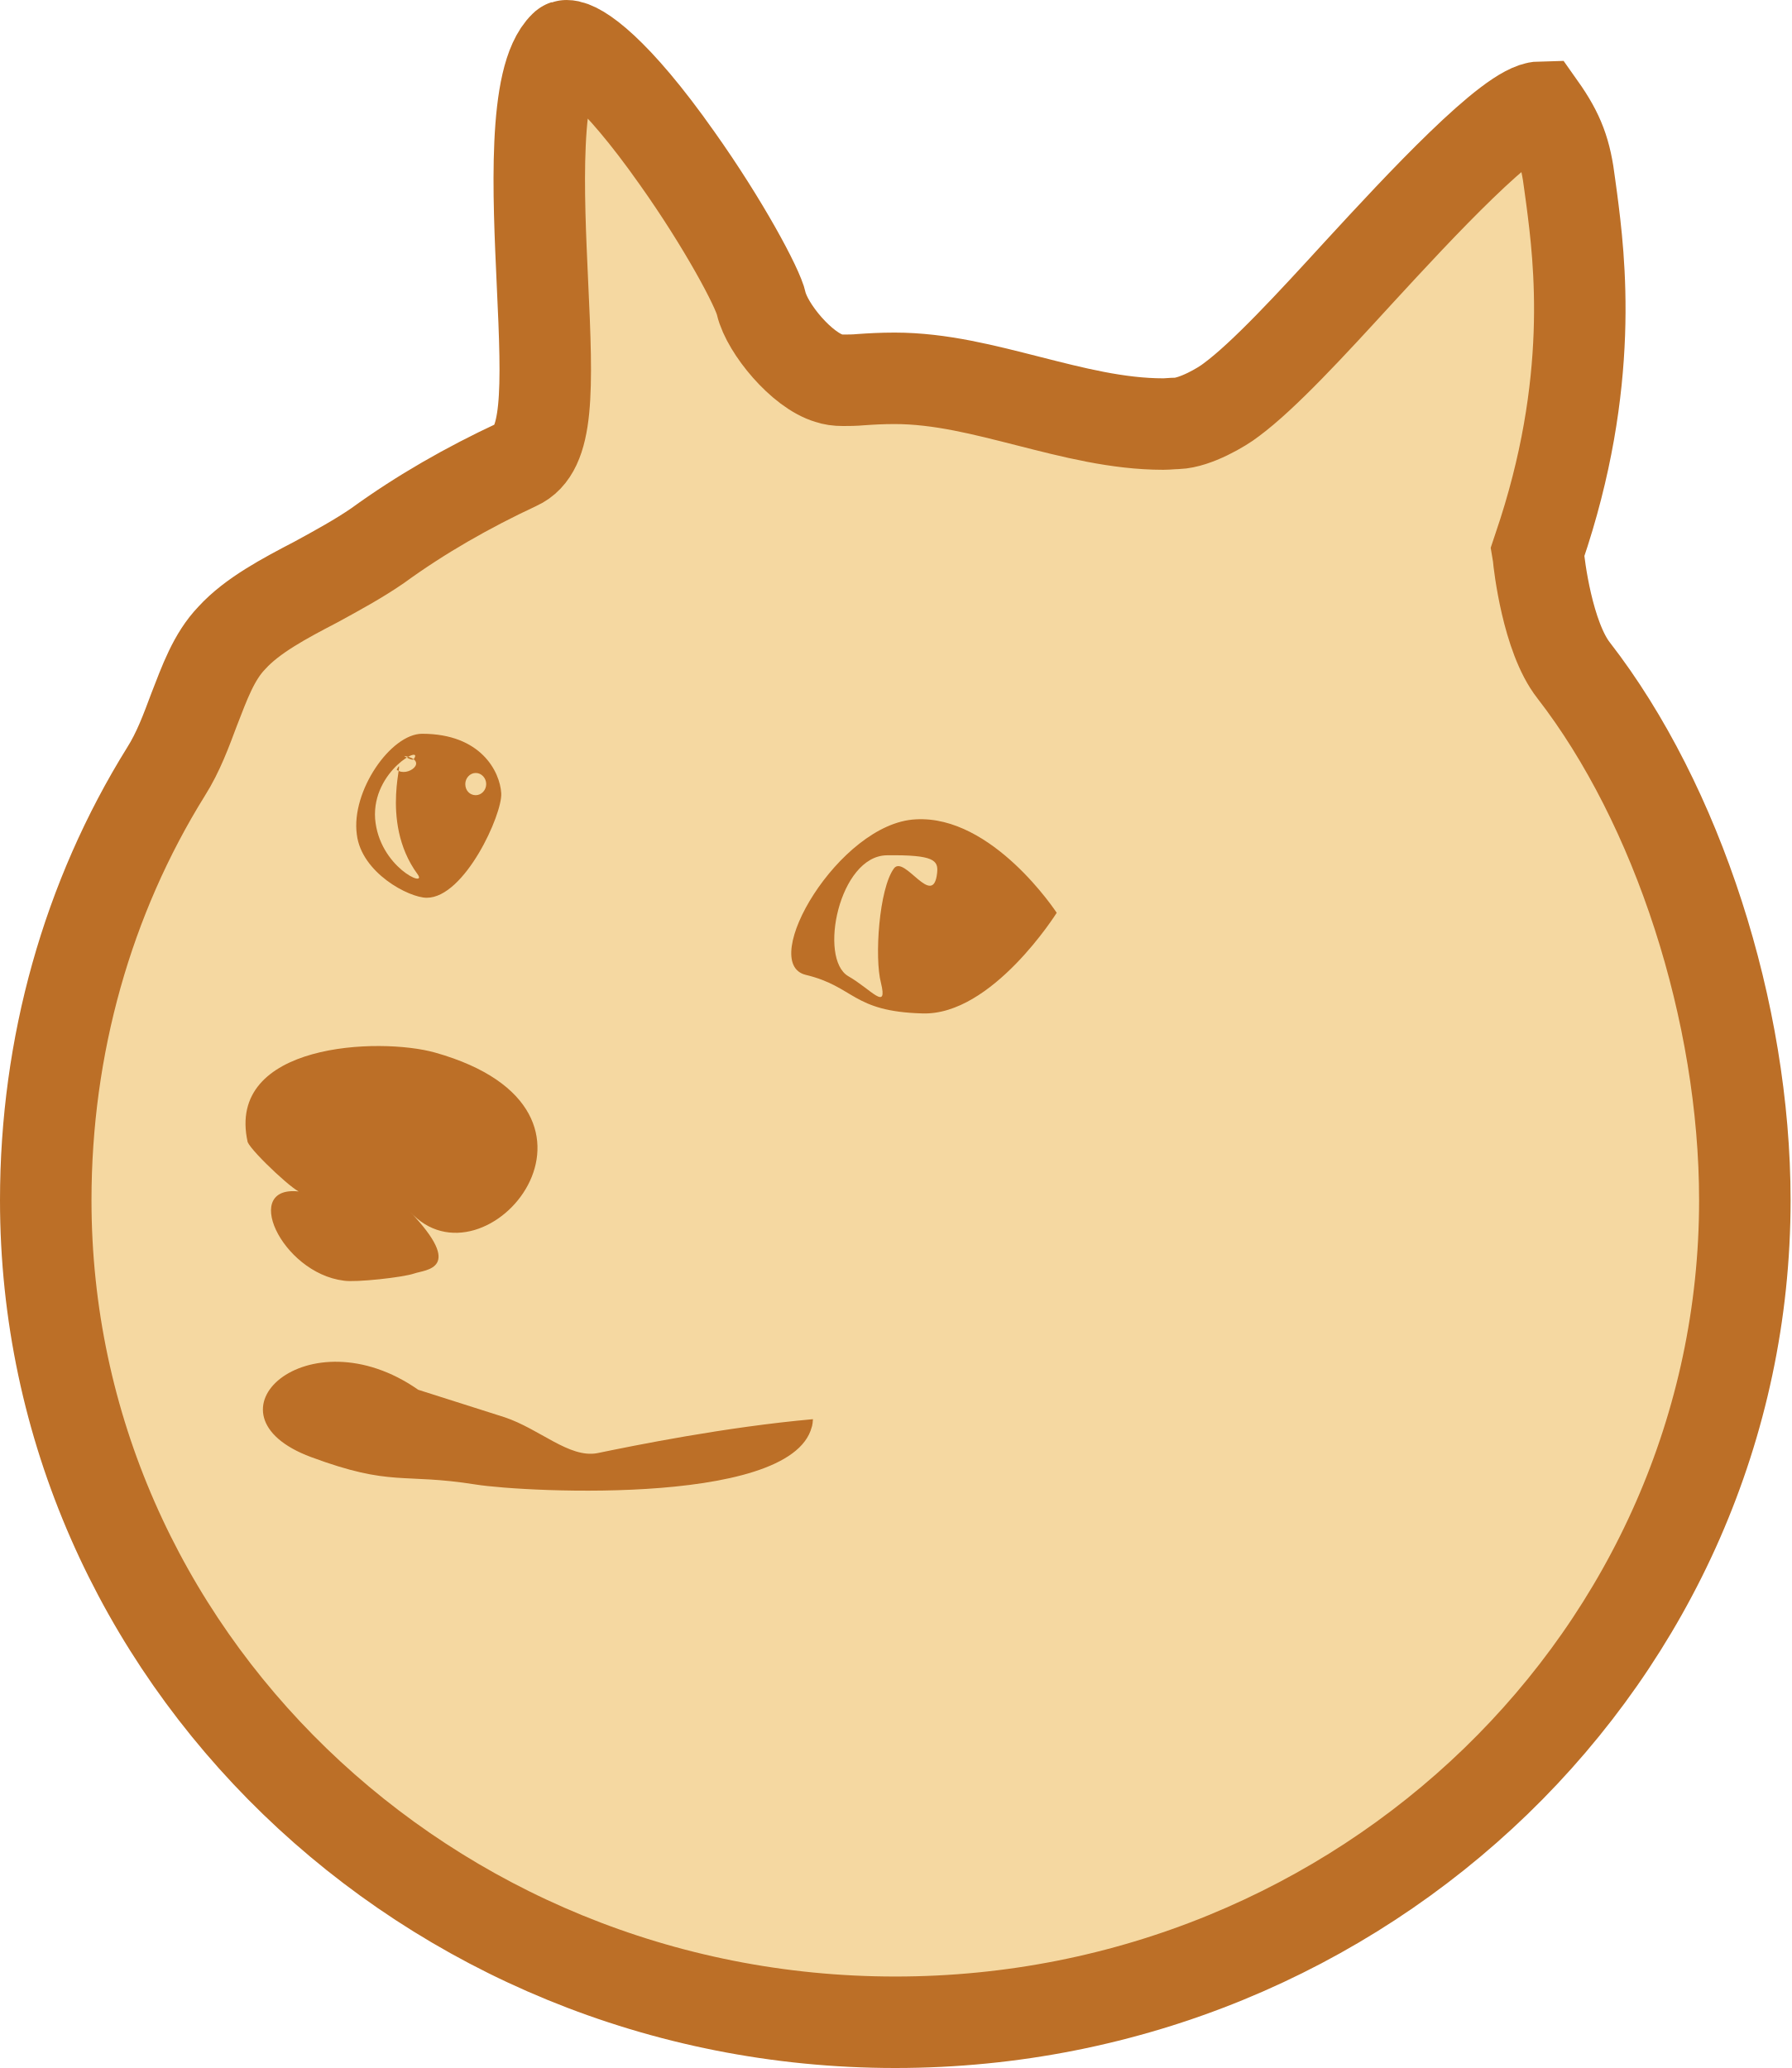
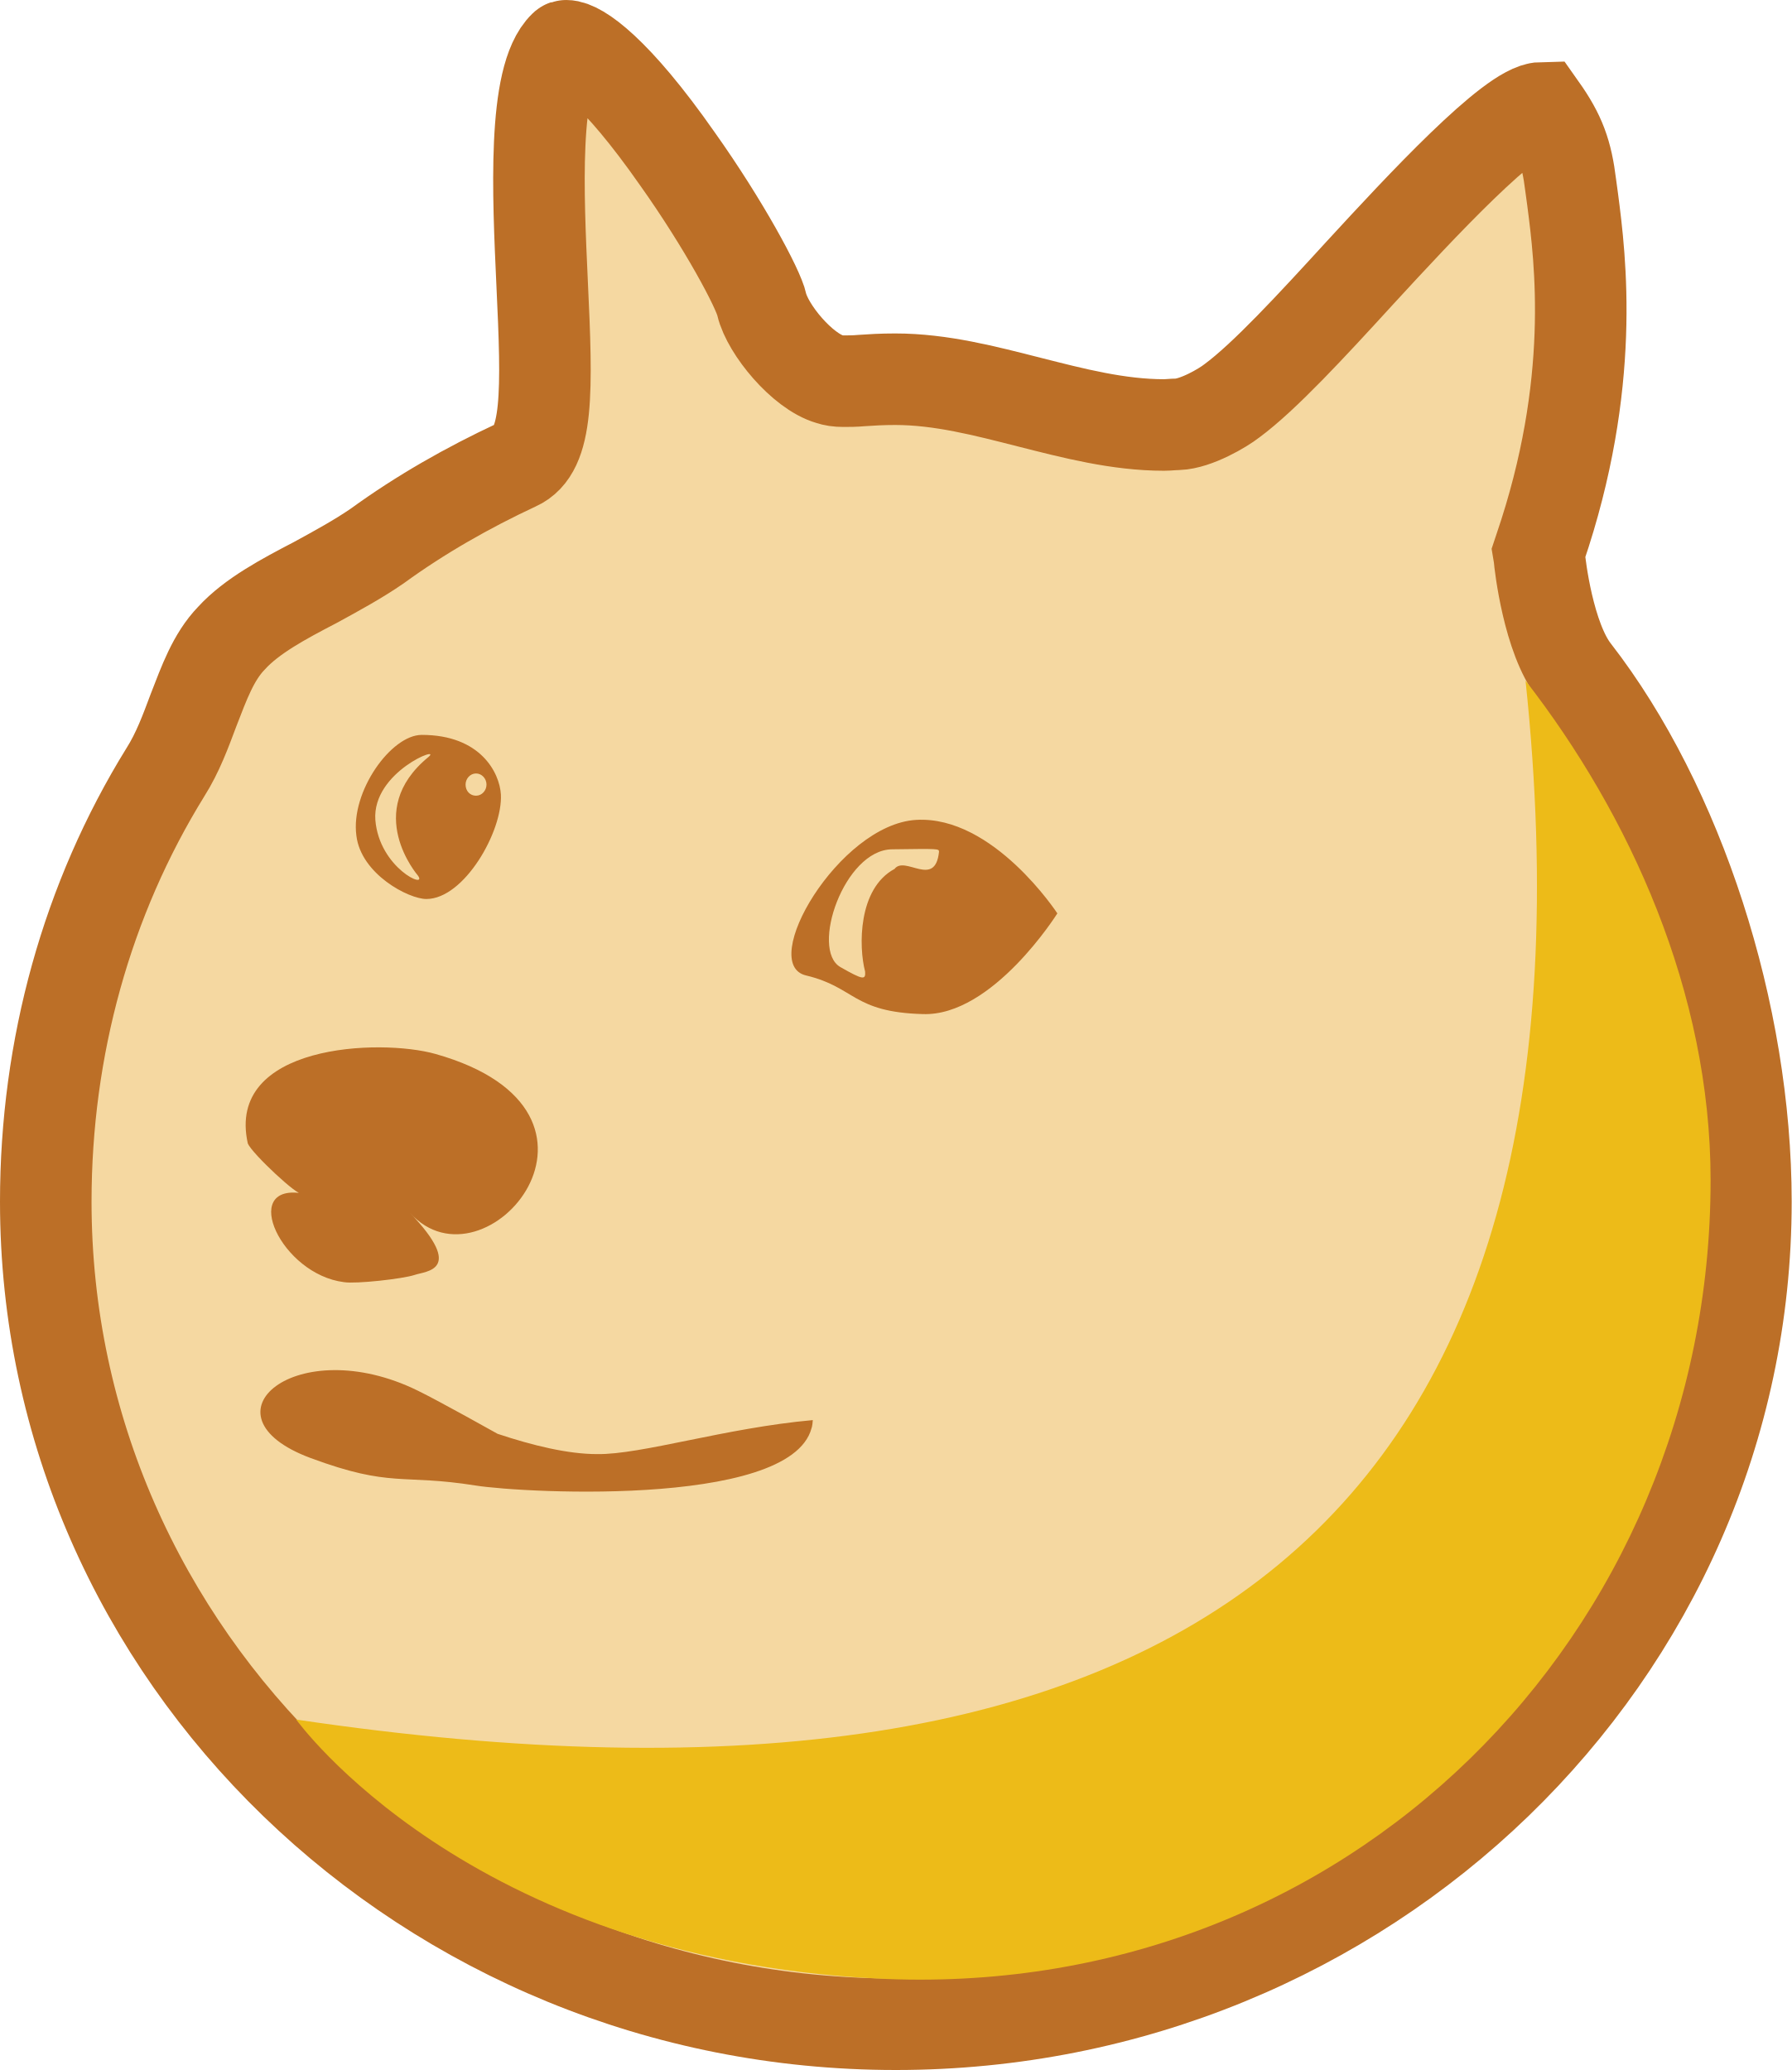
- <svg xmlns="http://www.w3.org/2000/svg" version="1.1" id="Layer_1" x="0px" y="0px" viewBox="0 0 274.1 316.5" style="enable-background:new 0 0 274.1 316.5;" xml:space="preserve">
+ <svg xmlns="http://www.w3.org/2000/svg" version="1.1" id="svg" x="0px" y="0px" viewBox="0 0 274 316.6" style="enable-background:new 0 0 274 316.6;" xml:space="preserve">
  <style type="text/css">
- 	.st0{fill:#F5D8A1;stroke:#BC6F27;stroke-width:14;stroke-miterlimit:10;}
- 	.st1{fill:#BC6F27;}
+ 	.st0{display:none;}
+ 	.st1{display:inline;fill-rule:evenodd;clip-rule:evenodd;fill:#EDBB18;}
+ 	.st2{fill:#F5D8A1;stroke:#BC6F27;stroke-width:14;stroke-miterlimit:10;}
+ 	.st3{fill:#BC6F27;}
+ 	.st4{fill:#EDBB18;}
</style>
-   <path class="st0" d="M86.7,7c-0.2,0-0.2,0-0.3,0.1c-4.9,4.7-4,22.9-3.4,36.1c0.8,16.8,1,25.7-3.9,27.9c-7.5,3.5-14.7,7.6-21.3,12.4  c-2.9,2-6.2,3.8-9.5,5.6c-4.8,2.5-9.7,5.1-12.8,8.5c-2.8,2.9-4.2,6.9-5.8,11c-1.2,3.2-2.4,6.5-4.3,9.5C13.4,137.4,7,160.1,7,183.7  c0,69.4,58.3,125.8,130,125.8s130-56.4,130-125.8c0-28.8-10.3-60.6-26.2-81.1c-4-5.1-5.3-16.3-5.4-17.6l-0.1-0.6l0.2-0.6  c8.6-25.2,6.2-44.2,5-53.4c-0.1-0.8-0.2-1.5-0.3-2.2c-0.6-4.9-1.6-7.7-4.5-11.8c-4.5,0.1-18.5,15.2-27.7,25.2  c-7.5,8.2-14.6,15.9-19.6,19.6c-1.4,1.1-5.5,3.5-8.3,3.6c-0.7,0-1.4,0.1-2.1,0.1l0,0c-7,0-13.9-1.8-20.6-3.5  c-6.7-1.7-13.5-3.5-20.5-3.5c-2,0-3.7,0.1-5.1,0.2c-1.1,0.1-2,0.1-2.8,0.1c-0.9,0-1.5-0.1-2.1-0.3c-4.2-1.2-9.5-7.6-10.4-11.4  c-0.5-2.4-5.8-12.3-12.9-22.3C94.1,10.7,88.5,7,86.7,7z" />
-   <path class="st1" d="M63.4,194.9c1.7-0.6,7.8-0.6-0.7-9.5c11.5,12.8,35.4-15.4,3.9-24.3c-8.5-2.4-32.1-1.5-28.7,13.7  c0.7,1.6,7.9,8.3,8.2,7.6c-9.4-1.4-3.1,12.4,6.5,13.6C54.4,196.3,61.7,195.5,63.4,194.9z M64,212.7c-16.9-11.8-33.9,3.8-16.4,10.3  c12.4,4.6,13.9,2.4,25.2,4.2c7.5,1.2,50.9,3.5,51.6-10c-1.8,0.1-0.2,3.6,0,0c-13.4,1.2-27.2,4-33,5.2c-4.3,0.8-8.8-3.7-14.2-5.5  L64,212.7z M140.1,125.4c11.8-0.7,21.6,14.3,21.6,14.3s-9.9,15.8-20.6,15.4c-10.7-0.3-10.3-4.1-17.8-5.9  C115.9,147.4,128.4,126,140.1,125.4z M136.8,132.9c1.6-2.1,6,6.3,6.6,0.7c0.2-1.9-0.4-2.8-7.7-2.7c-7.3,0.1-10.5,15.8-5.9,18.5  c3.5,2,6.1,5.5,5,1C133.8,146.6,134.5,136,136.8,132.9z M64.6,112.3c9,0,11.9,5.8,12.1,9.1c0.2,3.2-5.6,16-11.4,16  c-2.7,0-10-3.8-10.7-9.7C53.7,121.1,59.8,112.3,64.6,112.3z M63.3,116.2c1.7-2.4-6.4,1.7-5.9,9.1c0.6,7.4,8.1,10.7,6.5,8.5  c-6.1-8.3-1.6-19-3.2-16c1.6,1.3,5.1-1.4,1.2-2.1C61.7,115.7,63.2,116.5,63.3,116.2z M72.8,118.3c-0.9,0-1.6,0.8-1.6,1.7  c0,1,0.7,1.7,1.6,1.7s1.6-0.8,1.6-1.7C74.4,119.1,73.7,118.3,72.8,118.3z" />
+   <g id="SP__T" class="st0">
+     <path id="path0" class="st1" d="M464-760.1c-2.6,0.4-7.6,1.1-11.3,1.7c-3.6,0.5-8.2,1.4-10.1,2c-1.9,0.6-4.8,1.5-6.4,2   c-5.3,1.6-10.4,3.6-11.9,4.6c-0.8,0.5-2.4,1.3-3.5,1.6c-1.1,0.4-2.4,1.1-3,1.5c-0.5,0.5-1.8,1.3-2.7,1.8   c-6,3.4-15.2,11.8-19.2,17.7s-5.6,8.6-5.6,9.4c0,0.5-0.5,1.7-1.1,2.6c-0.6,1-1.5,3.5-2.1,5.5c-0.5,2.1-1.3,4.5-1.8,5.4   c-2.2,4.3-2.2,32.6,0,36c0.5,0.7,1.3,2.9,1.8,4.9s1.4,4.4,2.1,5.2c0.6,0.9,1.1,1.8,1.1,2.1c0,0.3,0.7,1.5,1.6,2.6   c0.9,1.1,2.2,3.1,3,4.4c2.4,4,17.6,17.9,19.5,17.9c0.3,0,0.9,0.4,1.3,0.8c1.3,1.6,19.6,11.3,22.8,12.1c0.9,0.2,2.3,0.9,3,1.5   c0.8,0.6,2.2,1.2,3.2,1.4s3.2,1,4.7,1.7c1.6,0.8,4.1,1.8,5.5,2.2c4.8,1.5,11.3,3.9,13,4.7c1,0.5,2.9,1.1,4.4,1.4   c1.4,0.3,3.8,1.1,5.2,1.8c1.4,0.6,3.1,1.2,3.7,1.2s2.4,0.7,3.8,1.4c1.5,0.8,3.8,1.6,5.2,1.8c1.4,0.2,3.2,0.9,4.1,1.4   c0.9,0.6,2.8,1.4,4.3,1.7s3.6,1.1,4.5,1.7c1,0.6,3.1,1.4,4.6,1.8c1.6,0.4,3.6,1.2,4.4,1.8c0.8,0.6,1.9,1.1,2.3,1.1   c0.4,0,2.6,0.9,4.8,2c2.2,1.1,4.4,2,4.9,2s1.5,0.5,2.3,1c0.8,0.6,2.6,1.6,4,2.3c3.9,1.9,7.6,4.1,8.6,5c0.5,0.4,1.5,1,2.2,1.2   c0.7,0.2,1.3,0.6,1.3,0.9s0.7,0.9,1.6,1.3c4.6,2.4,14.4,11.9,17.9,17.4c0.8,1.3,1.7,2.4,1.9,2.6c0.3,0.2,0.9,1.3,1.4,2.6   s1.4,2.9,2,3.7c0.6,0.8,1.2,2.4,1.4,3.7c0.2,1.2,0.9,3.2,1.5,4.4c3,5.8,2.8,30.1-0.3,33.6c-0.4,0.5-1,1.9-1.2,3.1   c-0.2,1.2-1,2.9-1.8,3.8s-1.4,1.9-1.4,2.2c0,0.3-0.9,1.7-2,3c-1.1,1.3-2,2.6-2,2.8c0,0.9-7.2,7.5-11.1,10.2   c-2.3,1.6-4.4,3.2-4.7,3.6c-0.3,0.4-0.8,0.7-1.2,0.7c-0.4,0-1.9,0.8-3.4,1.7c-1.5,0.9-3.4,1.9-4.3,2.1c-0.8,0.2-2.4,1-3.5,1.7   c-1.1,0.7-2.5,1.4-3.2,1.4s-2.4,0.6-3.8,1.4s-3.9,1.6-5.5,1.8c-1.6,0.2-4,0.9-5.5,1.5c-1.6,0.7-5.7,1.5-10.4,2   c-21,2.4-19.9,2.3-28.6,1.5c-17.5-1.8-20.4-2.2-23.2-3.3c-1-0.4-3.7-1.1-6-1.6c-2.3-0.5-4.7-1.2-5.4-1.7c-0.7-0.4-2.5-1.1-4.1-1.5   s-3.7-1.2-4.6-1.8c-1-0.6-2.7-1.2-3.9-1.5c-1.2-0.2-2.8-0.9-3.5-1.4c-0.7-0.6-2.5-1.5-4.1-2c-1.5-0.6-2.9-1.3-3.1-1.5   c-0.2-0.3-1.4-1-2.7-1.7s-3.6-1.9-5-2.8s-3.5-2.1-4.6-2.7c-1.1-0.6-2.4-1.6-3-2.1c-0.6-0.5-1.9-1.4-2.9-2c-1.1-0.5-2.4-1.4-2.9-1.9   c-0.6-0.5-2.1-1.8-3.5-2.8c-1.4-1.1-4.2-3.3-6.4-5.1c-7.9-6.1-17.4-1.1-13.7,7.9c1.9,4.5,20.4,18.5,32.9,24.9   c1.5,0.8,3.2,1.8,3.8,2.3c0.5,0.5,2,1.2,3.3,1.6c1.3,0.4,3,1.2,3.8,1.8c0.8,0.6,1.9,1.1,2.3,1.1c0.4,0,1.8,0.6,3.1,1.3   c4.8,2.6,21.9,8.2,26.9,8.8c1.7,0.2,4.7,0.9,6.6,1.5c9.8,3.1,46.4,3.1,56.9,0c2.1-0.6,5.1-1.3,6.6-1.5c3.2-0.4,13.7-3.8,17.4-5.5   c1.3-0.6,2.8-1.1,3.3-1.1s2.2-0.8,3.7-1.7c1.5-1,3-1.7,3.4-1.7c0.4,0,1-0.4,1.4-0.9c0.4-0.5,1.9-1.4,3.3-2c2.4-1.1,3.7-1.9,8-5.5   c1-0.8,3.2-2.6,5.1-4.1c1.8-1.5,3.3-2.9,3.3-3.1s1.5-2,3.3-4c4.3-4.6,6.5-7.4,6.5-8.1c0-0.3,0.8-1.6,1.7-2.9c0.9-1.3,2-3.4,2.3-4.7   c0.3-1.3,0.9-2.5,1.1-2.7c0.3-0.2,1.5-3.2,2.6-6.7l2.1-6.4l-0.2-13.1c-0.2-14.9-2.3-24.3-7.2-32.5c-0.5-0.8-1.4-2.5-2-3.8   c-2.4-4.9-9.7-13.8-14.7-18.1c-0.7-0.6-2.2-1.9-3.5-3c-3.9-3.4-5-4.2-8.3-6.4c-1.7-1.1-3.9-2.6-4.9-3.2c-2.4-1.6-6.6-4-9.9-5.7   c-1.6-0.8-3.3-1.7-3.8-2c-1.9-1.2-8.3-4.1-8.9-4.1c-0.4,0-1.8-0.6-3.2-1.4c-1.4-0.8-4-1.8-5.6-2.4c-1.7-0.5-3.2-1.2-3.3-1.5   c-0.2-0.3-1.8-0.9-3.6-1.4c-1.8-0.5-3.8-1.3-4.5-1.7c-0.6-0.4-2.5-1.1-4.1-1.4c-1.6-0.4-4.2-1.3-5.7-2.1s-3.3-1.4-4-1.4   c-0.7,0-2.2-0.5-3.4-1.2c-1.2-0.6-3.5-1.5-5.2-1.8c-1.7-0.4-3.9-1.1-5-1.7c-1.1-0.6-3.2-1.3-4.6-1.7c-1.4-0.4-3.4-1-4.3-1.5   c-1-0.4-3.6-1.4-5.8-2.2c-2.2-0.8-5.9-2.1-8.1-3c-2.2-0.9-5.2-2-6.7-2.6c-1.5-0.5-3.3-1.4-4-1.9c-0.8-0.5-2.7-1.3-4.4-1.9   c-1.6-0.5-3.3-1.3-3.7-1.8c-0.4-0.4-1.6-1.1-2.8-1.5s-2.9-1.3-3.8-2.1c-0.9-0.7-1.8-1.4-2.1-1.4c-1.9,0-13.8-9.7-17.6-14.3   c-4.9-6-5.6-6.9-6.5-9.5c-0.5-1.3-1.1-2.7-1.4-3.1c-3.6-4.6-3.5-29.2,0.2-37.1c0.8-1.7,1.4-3.6,1.4-4.2c0-0.6,0.8-2.1,1.7-3.3   s1.7-2.4,1.7-2.7c0-1.4,10.1-12,13.7-14.2c3.4-2.1,9.3-5.3,10-5.3c0.3,0,1.6-0.6,2.8-1.4c1.2-0.8,3.2-1.6,4.4-1.8   c1.3-0.2,3.3-0.9,4.5-1.5c1.2-0.6,4.7-1.5,7.8-1.9c3.1-0.4,6.3-1.1,7.2-1.4c6.4-2.5,37.4-2.4,45.5,0.2c1.4,0.5,4.4,1.1,6.6,1.4   c2.2,0.3,5.9,1.3,8.1,2c2.2,0.7,4.5,1.4,5.1,1.4c0.6,0,2.3,0.7,3.9,1.5c1.6,0.8,3.2,1.4,3.7,1.4c1,0,14.7,6.9,16.7,8.4   c1.3,1,2.5,1.8,6.4,4.1c0.6,0.4,1.9,1.3,2.8,2c5.5,4.5,7.3,5.9,8.6,7.1c6.1,5.6,12.9,4.6,14.4-2.1c0.8-3.5-2-10.3-4.1-10.3   c-0.2,0-1.3-0.8-2.3-1.7c-1-1-2.7-2.4-3.6-3.3c-2.5-2.2-10.2-7.7-10.7-7.7c-0.2,0-1.2-0.6-2.1-1.3c-0.9-0.7-2.5-1.7-3.7-2.1   c-1.1-0.4-2.4-1.1-2.9-1.5c-0.5-0.4-2.1-1.2-3.6-1.7s-2.7-1.1-2.7-1.4s-1.5-1-3.3-1.7c-1.8-0.7-3.9-1.6-4.5-2   c-0.7-0.4-2.6-1.2-4.3-1.7c-1.7-0.5-4.7-1.4-6.6-2c-7.2-2.4-11.7-3.5-17.9-4.5c-3.5-0.5-7.7-1.2-9.2-1.5   C492.9-760.9,469.3-761,464-760.1 M718.5-760.5c-0.8,0.2-2.5,1.2-3.8,2.2l-2.3,1.9l-0.1,152.6l-0.1,152.6l1.5,2.2   c2.7,4,9.1,4.3,12.2,0.7l1.9-2.2v-152.7v-152.7l-2.2-2.2C723.4-760.4,721.2-761.1,718.5-760.5 M757.5-760.4   c-5.4,1.6-7.5,8.1-4,12.2c2.8,3.4,2,3.3,41.2,3.3c34.4,0,42.5,0.3,44.3,1.7c0.3,0.2,2.6,0.9,5.1,1.4s5.5,1.4,6.6,2   c1.2,0.6,3.3,1.7,4.8,2.3c1.4,0.7,3.1,1.5,3.8,1.9c8.3,5.2,7.6,4.6,11.6,8.2c6.3,5.6,13.6,14,13.6,15.5c0,0.3,0.5,1.1,1.1,1.8   c2.6,2.9,7.7,14.6,8.4,19.4c0.2,1.4,0.8,3.9,1.4,5.5c2.4,6.9,1.1,26.3-2.3,36.4c-1.7,5.1-3.5,9.3-4.2,10.1   c-0.5,0.5-0.9,1.2-0.9,1.5c0,0.6-3.1,5.6-5.6,9.1c-2.3,3.3-13,13.9-15.8,15.8c-7.8,5.2-14.1,8.5-18.7,9.8c-1.6,0.4-4.5,1.4-6.4,2.1   c-3.4,1.3-3.7,1.3-43,1.6l-39.6,0.3l-2.7,1.7c-6,3.8-5.2,12.5,1.3,13.8c2.6,0.5,73.5,0.4,77.4-0.2c5.6-0.8,15.2-3.1,17.3-4.1   c1.1-0.6,3.2-1.3,4.6-1.7c1.4-0.4,3.5-1.3,4.6-2.1c1.1-0.8,2.5-1.4,3-1.4s1.7-0.6,2.6-1.3c0.9-0.7,2.5-1.8,3.7-2.3   c6-3,19.5-15.2,23.4-21.2c0.7-1.1,1.9-2.7,2.5-3.5s1.2-1.8,1.2-2.1c0-0.3,0.4-0.9,0.8-1.2c0.4-0.3,1.3-1.5,2-2.9   c0.7-1.3,1.5-2.6,1.8-2.8s0.9-1.5,1.2-2.9c0.4-1.4,1.3-3.4,2-4.4c0.8-1,1.4-2.3,1.4-2.8s0.7-2.7,1.4-4.9c0.8-2.2,1.8-6.5,2.3-9.5   c1.5-9,2.5-18,2.3-18.7c-0.1-0.4-0.5-2.9-0.8-5.6c-1-8.9-2.3-16.1-3.5-18.9c-0.6-1.5-1.4-3.9-1.8-5.3c-0.4-1.4-1.2-3.2-1.8-4   s-1.1-1.8-1.1-2.2c0-1.1-4.4-9.1-5.5-10c-0.5-0.4-0.8-1-0.8-1.4c0-1.6-12.3-16.2-15.4-18.3c-0.7-0.5-2.9-2.1-4.9-3.6   s-4.2-3.1-5-3.4c-0.8-0.4-1.4-0.9-1.4-1.1c0-0.3-1.1-1-2.5-1.6c-1.4-0.6-2.7-1.3-2.9-1.7c-0.2-0.3-1.6-1-3.1-1.6   c-1.5-0.6-3.1-1.3-3.6-1.7c-0.5-0.4-2-1-3.5-1.4c-1.4-0.4-3.3-1.1-4.2-1.5c-0.9-0.5-4.1-1.3-7.2-2c-3.1-0.6-7.6-1.5-10-2   C829.1-761.1,760.8-761.3,757.5-760.4 M1361.3-760.4c-6.6,1.9-8.5,9.5-3.3,13.5l2.7,2.1h115.9c63.7,0,116.3-0.2,116.8-0.4   c6.6-2.8,6-11.9-1-14.9C1590.2-761.1,1364.5-761.3,1361.3-760.4 M1474.6-721c-0.7,0.4-2,1.3-3,1.9c-3.1,1.9-3-3.4-2.9,137.2   l0.1,131.9l2.2,2c3.4,3.2,8.3,3,11.5-0.5l2.2-2.5v-131.7c0-145.9,0.3-133.5-3.7-136.9C1478.7-721.4,1476.2-722,1474.6-721" />
+   </g>
+   <text id="SPOT_TEXT" transform="matrix(1 0 0 1 417.6377 -425.4647)" class="st0" style="font-family:'VarelaRound-Regular'; font-size:425px; letter-spacing:7;">SPOT</text>
+   <g id="Doge_2_">
+     <path id="Doge_3_" class="st2" d="M86.6,7c-0.2,0-0.2,0-0.3,0.1c-4.9,4.7-4,22.9-3.4,36.1c0.8,16.8,1,25.7-3.9,27.9   c-7.5,3.5-14.7,7.6-21.3,12.4c-2.9,2-6.2,3.8-9.5,5.6c-4.8,2.5-9.7,5.1-12.8,8.5c-2.8,2.9-4.2,6.9-5.8,11c-1.2,3.2-2.4,6.5-4.3,9.5   C13.3,137.5,7,160.2,7,183.8c0,69.4,58.3,125.8,130,125.8s130-56.4,130-125.8c0-28.8-10.3-60.6-26.2-81.1c-4-5.1-5.3-16.3-5.4-17.6   l-0.1-0.6l0.2-0.6c8.6-25.2,6.2-44.2,5-53.4c-0.1-0.8-0.2-1.5-0.3-2.2c-0.6-4.9-1.6-7.7-4.5-11.8c-4.5,0.1-18.5,15.2-27.7,25.2   c-7.5,8.2-14.6,15.9-19.6,19.6c-1.4,1.1-5.5,3.5-8.3,3.6c-0.7,0-1.4,0.1-2.1,0.1l0,0c-7,0-13.9-1.8-20.6-3.5   c-6.7-1.7-13.5-3.5-20.5-3.5c-2,0-3.7,0.1-5.1,0.2c-1.1,0.1-2,0.1-2.8,0.1c-0.9,0-1.5-0.1-2.1-0.3c-4.2-1.2-9.5-7.6-10.4-11.4   c-0.5-2.4-5.8-12.3-12.9-22.3C94.1,10.7,88.5,7,86.6,7z" />
+     <path class="st3" d="M63.4,195c1.7-0.6,7.8-0.6-0.7-9.5c11.5,12.8,35.4-15.4,3.9-24.3c-8.5-2.4-32.1-1.5-28.7,13.7   c0.7,1.6,7.9,8.3,8.2,7.6c-9.4-1.4-3.1,12.4,6.5,13.6C54.4,196.4,61.6,195.6,63.4,195z M63.9,212.7c-18.5-9.1-33.9,3.8-16.4,10.3   c12.4,4.6,13.9,2.4,25.2,4.2c7.5,1.2,50.9,3.5,51.6-10c-1.8,0.1-0.2,3.6,0,0c-13.4,1.2-26.2,5.3-33,5.2c-4.4,0-9.8-1.3-15.2-3.1   C76.1,219.3,67,214.2,63.9,212.7z M140.1,125.4c11.8-0.7,21.6,14.3,21.6,14.3s-9.9,15.8-20.6,15.4c-10.7-0.3-10.3-4.1-17.8-5.9   C115.8,147.5,128.3,126.1,140.1,125.4z M136.8,132.9c1.6-2.1,6.2,3,6.8-2.6c0-0.5,0.1-0.5-7.2-0.4s-12.5,15.3-7.9,18   c3.5,2,3.9,2,3.8,0.7C131.3,144.8,131.2,135.9,136.8,132.9z M64.5,112.4c9,0,11.9,5.8,12.1,9.1c0.3,5.6-5.6,16-11.4,16   c-2.7,0-10-3.8-10.7-9.7C53.6,121.1,59.8,112.4,64.5,112.4z M65.5,115.8c2.3-1.9-8.6,2.2-8.1,9.6c0.6,7.4,8.1,10.7,6.5,8.5   C63.9,133.9,55.4,124.1,65.5,115.8z M72.8,118.3c-0.9,0-1.6,0.8-1.6,1.7c0,1,0.7,1.7,1.6,1.7s1.6-0.8,1.6-1.7   C74.4,119.1,73.7,118.3,72.8,118.3z" />
+   </g>
+   <path id="Shadow_1_" class="st4" d="M45.3,263c0,0,26.1,36.4,88.6,39.6c72.1,3.8,127.7-52.7,127.7-122.1c0-28.8-12.4-55.9-28.3-76.4  C246.8,232.4,181.8,283.3,45.3,263z" />
</svg>
